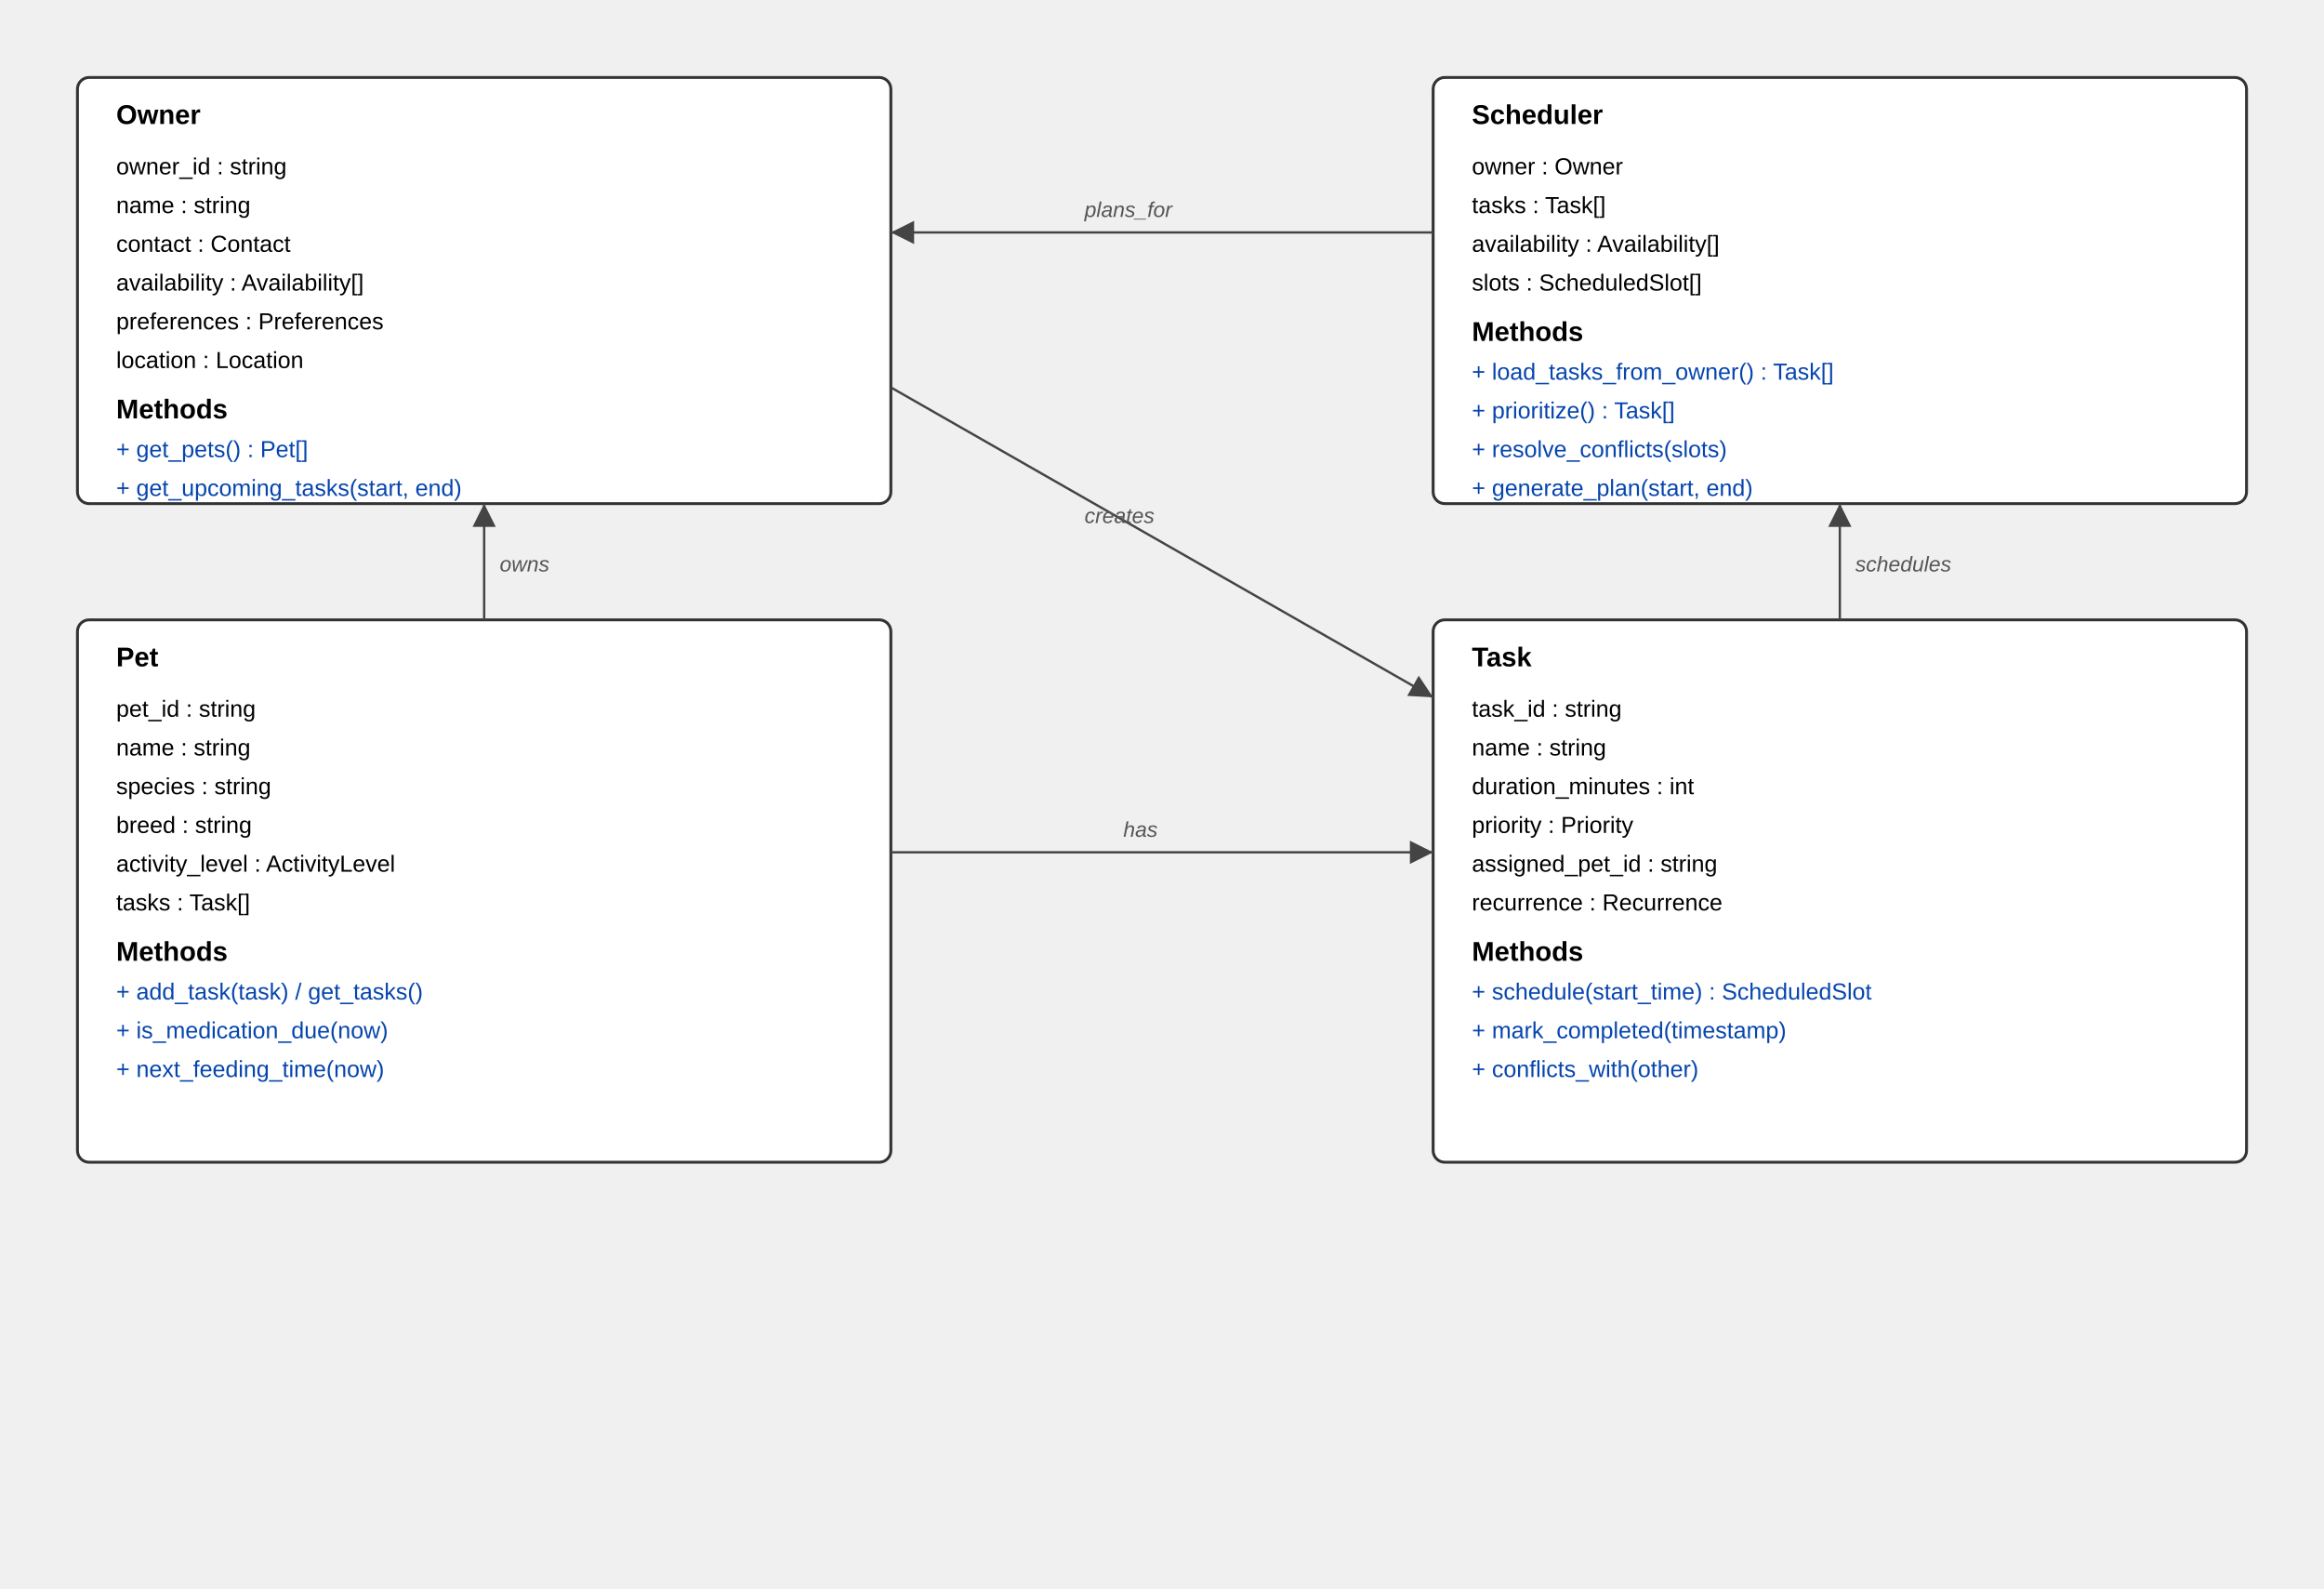
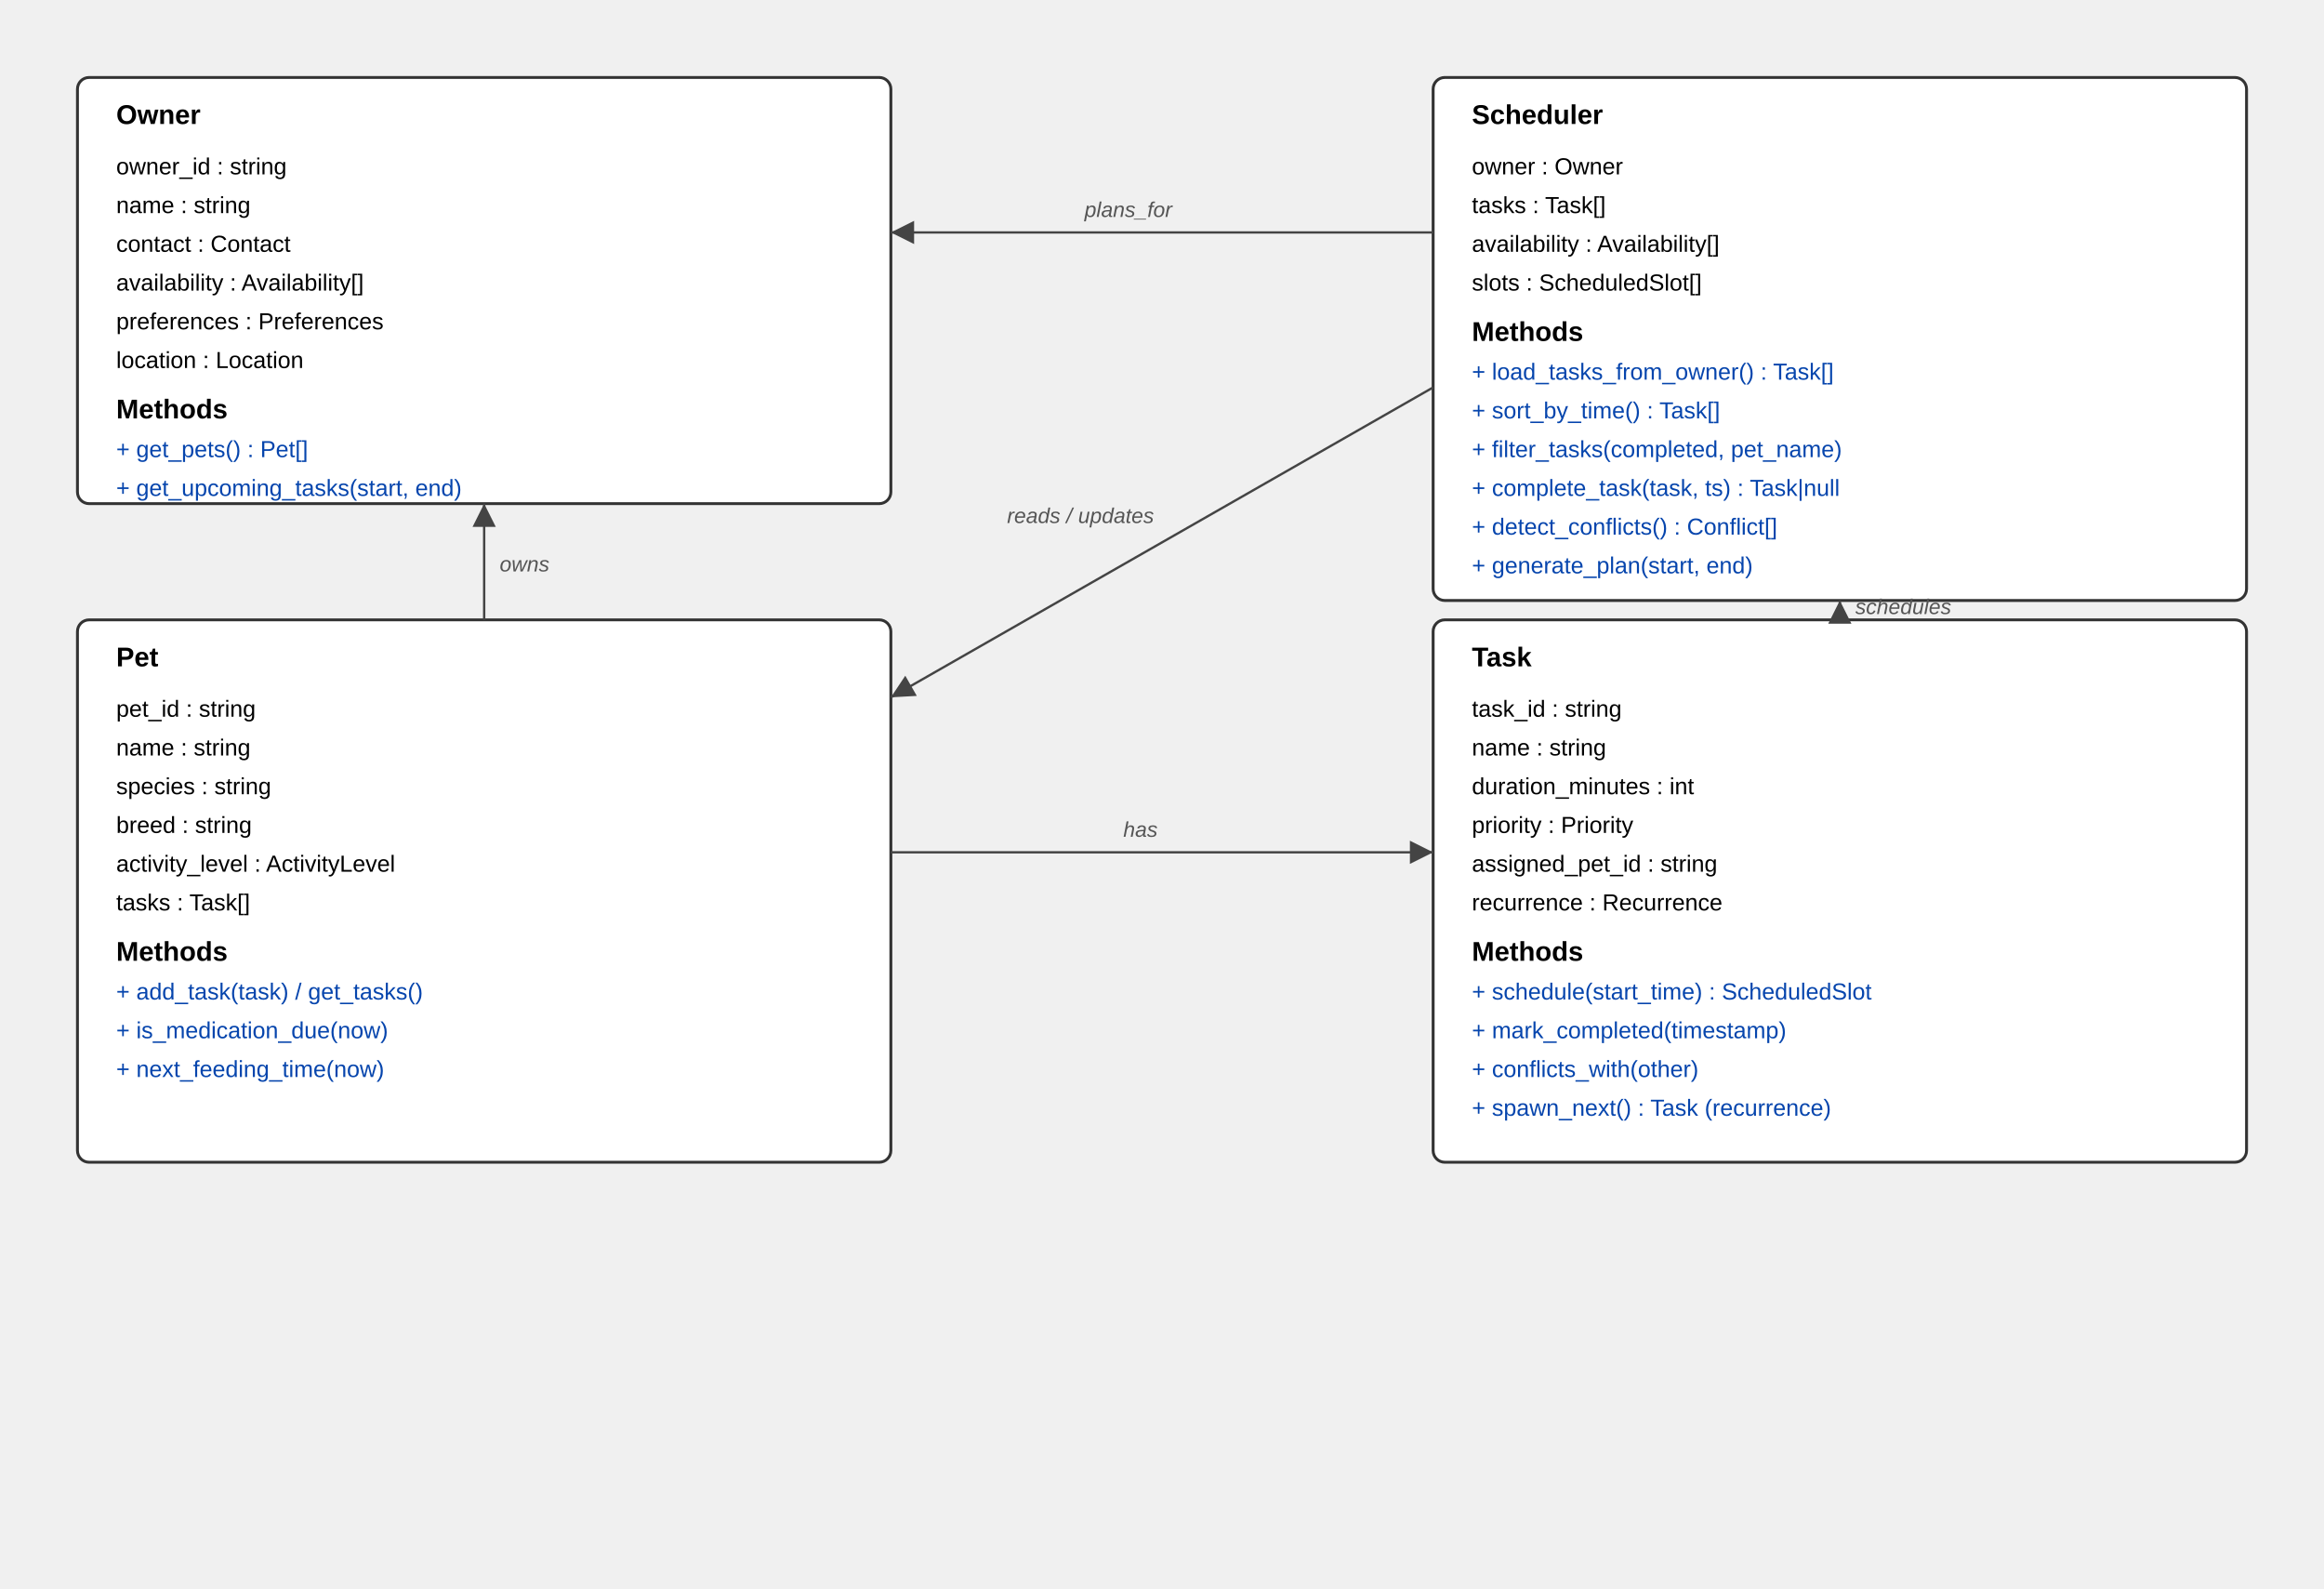
<svg xmlns="http://www.w3.org/2000/svg" width="1200" height="820" viewBox="0 0 1200 820">
  <style>
    .box { fill:#fff; stroke:#333; stroke-width:1.5; rx:6; }
    .title { font: bold 14px / 18px Arial, Helvetica, sans-serif; }
    .attr { font: 12px/16px Arial, Helvetica, sans-serif; }
    .method { font: 12px/16px Arial, Helvetica, sans-serif; fill:#0645AD; }
    .link { stroke:#444; stroke-width:1.2; marker-end: url(#arrow); }
    .rel { font: italic 11px/14px Arial, Helvetica, sans-serif; fill:#555; }
  </style>
  <defs>
    <marker id="arrow" markerWidth="10" markerHeight="10" refX="10" refY="5" orient="auto" markerUnits="strokeWidth">
      <path d="M0,0 L10,5 L0,10 z" fill="#444" />
    </marker>
  </defs>
  <rect class="box" x="40" y="40" width="420" height="220" />
  <text class="title" x="60" y="64">Owner</text>
  <text class="attr" x="60" y="90">owner_id : string</text>
  <text class="attr" x="60" y="110">name : string</text>
  <text class="attr" x="60" y="130">contact : Contact</text>
  <text class="attr" x="60" y="150">availability : Availability[]</text>
  <text class="attr" x="60" y="170">preferences : Preferences</text>
  <text class="attr" x="60" y="190">location : Location</text>
  <text class="title" x="60" y="216">Methods</text>
  <text class="method" x="60" y="236">+ get_pets() : Pet[]</text>
  <text class="method" x="60" y="256">+ get_upcoming_tasks(start, end)</text>
-   <rect class="box" x="740" y="40" width="420" height="220" />
+   <rect class="box" x="740" y="40" width="420" height="270" />
  <text class="title" x="760" y="64">Scheduler</text>
  <text class="attr" x="760" y="90">owner : Owner</text>
  <text class="attr" x="760" y="110">tasks : Task[]</text>
  <text class="attr" x="760" y="130">availability : Availability[]</text>
  <text class="attr" x="760" y="150">slots : ScheduledSlot[]</text>
  <text class="title" x="760" y="176">Methods</text>
  <text class="method" x="760" y="196">+ load_tasks_from_owner() : Task[]</text>
-   <text class="method" x="760" y="216">+ prioritize() : Task[]</text>
-   <text class="method" x="760" y="236">+ resolve_conflicts(slots)</text>
-   <text class="method" x="760" y="256">+ generate_plan(start, end)</text>
+   <text class="method" x="760" y="216">+ sort_by_time() : Task[]</text>
+   <text class="method" x="760" y="236">+ filter_tasks(completed, pet_name)</text>
+   <text class="method" x="760" y="256">+ complete_task(task, ts) : Task|null</text>
+   <text class="method" x="760" y="276">+ detect_conflicts() : Conflict[]</text>
+   <text class="method" x="760" y="296">+ generate_plan(start, end)</text>
  <rect class="box" x="40" y="320" width="420" height="280" />
  <text class="title" x="60" y="344">Pet</text>
  <text class="attr" x="60" y="370">pet_id : string</text>
  <text class="attr" x="60" y="390">name : string</text>
  <text class="attr" x="60" y="410">species : string</text>
  <text class="attr" x="60" y="430">breed : string</text>
  <text class="attr" x="60" y="450">activity_level : ActivityLevel</text>
  <text class="attr" x="60" y="470">tasks : Task[]</text>
  <text class="title" x="60" y="496">Methods</text>
  <text class="method" x="60" y="516">+ add_task(task) / get_tasks()</text>
  <text class="method" x="60" y="536">+ is_medication_due(now)</text>
  <text class="method" x="60" y="556">+ next_feeding_time(now)</text>
  <rect class="box" x="740" y="320" width="420" height="280" />
  <text class="title" x="760" y="344">Task</text>
  <text class="attr" x="760" y="370">task_id : string</text>
  <text class="attr" x="760" y="390">name : string</text>
  <text class="attr" x="760" y="410">duration_minutes : int</text>
  <text class="attr" x="760" y="430">priority : Priority</text>
  <text class="attr" x="760" y="450">assigned_pet_id : string</text>
  <text class="attr" x="760" y="470">recurrence : Recurrence</text>
  <text class="title" x="760" y="496">Methods</text>
  <text class="method" x="760" y="516">+ schedule(start_time) : ScheduledSlot</text>
  <text class="method" x="760" y="536">+ mark_completed(timestamp)</text>
  <text class="method" x="760" y="556">+ conflicts_with(other)</text>
+   <text class="method" x="760" y="576">+ spawn_next() : Task  (recurrence)</text>
  <line class="link" x1="250" y1="320" x2="250" y2="260" />
  <text class="rel" x="258" y="295">owns</text>
  <line class="link" x1="740" y1="120" x2="460" y2="120" />
  <text class="rel" x="560" y="112">plans_for</text>
-   <line class="link" x1="460" y1="200" x2="740" y2="360" />
-   <text class="rel" x="560" y="270">creates</text>
+   <line class="link" x1="740" y1="200" x2="460" y2="360" />
+   <text class="rel" x="520" y="270">reads / updates</text>
  <line class="link" x1="460" y1="440" x2="740" y2="440" />
  <text class="rel" x="580" y="432">has</text>
-   <line class="link" x1="950" y1="320" x2="950" y2="260" />
-   <text class="rel" x="958" y="295">schedules</text>
+   <line class="link" x1="950" y1="320" x2="950" y2="310" />
+   <text class="rel" x="958" y="317">schedules</text>
</svg>
